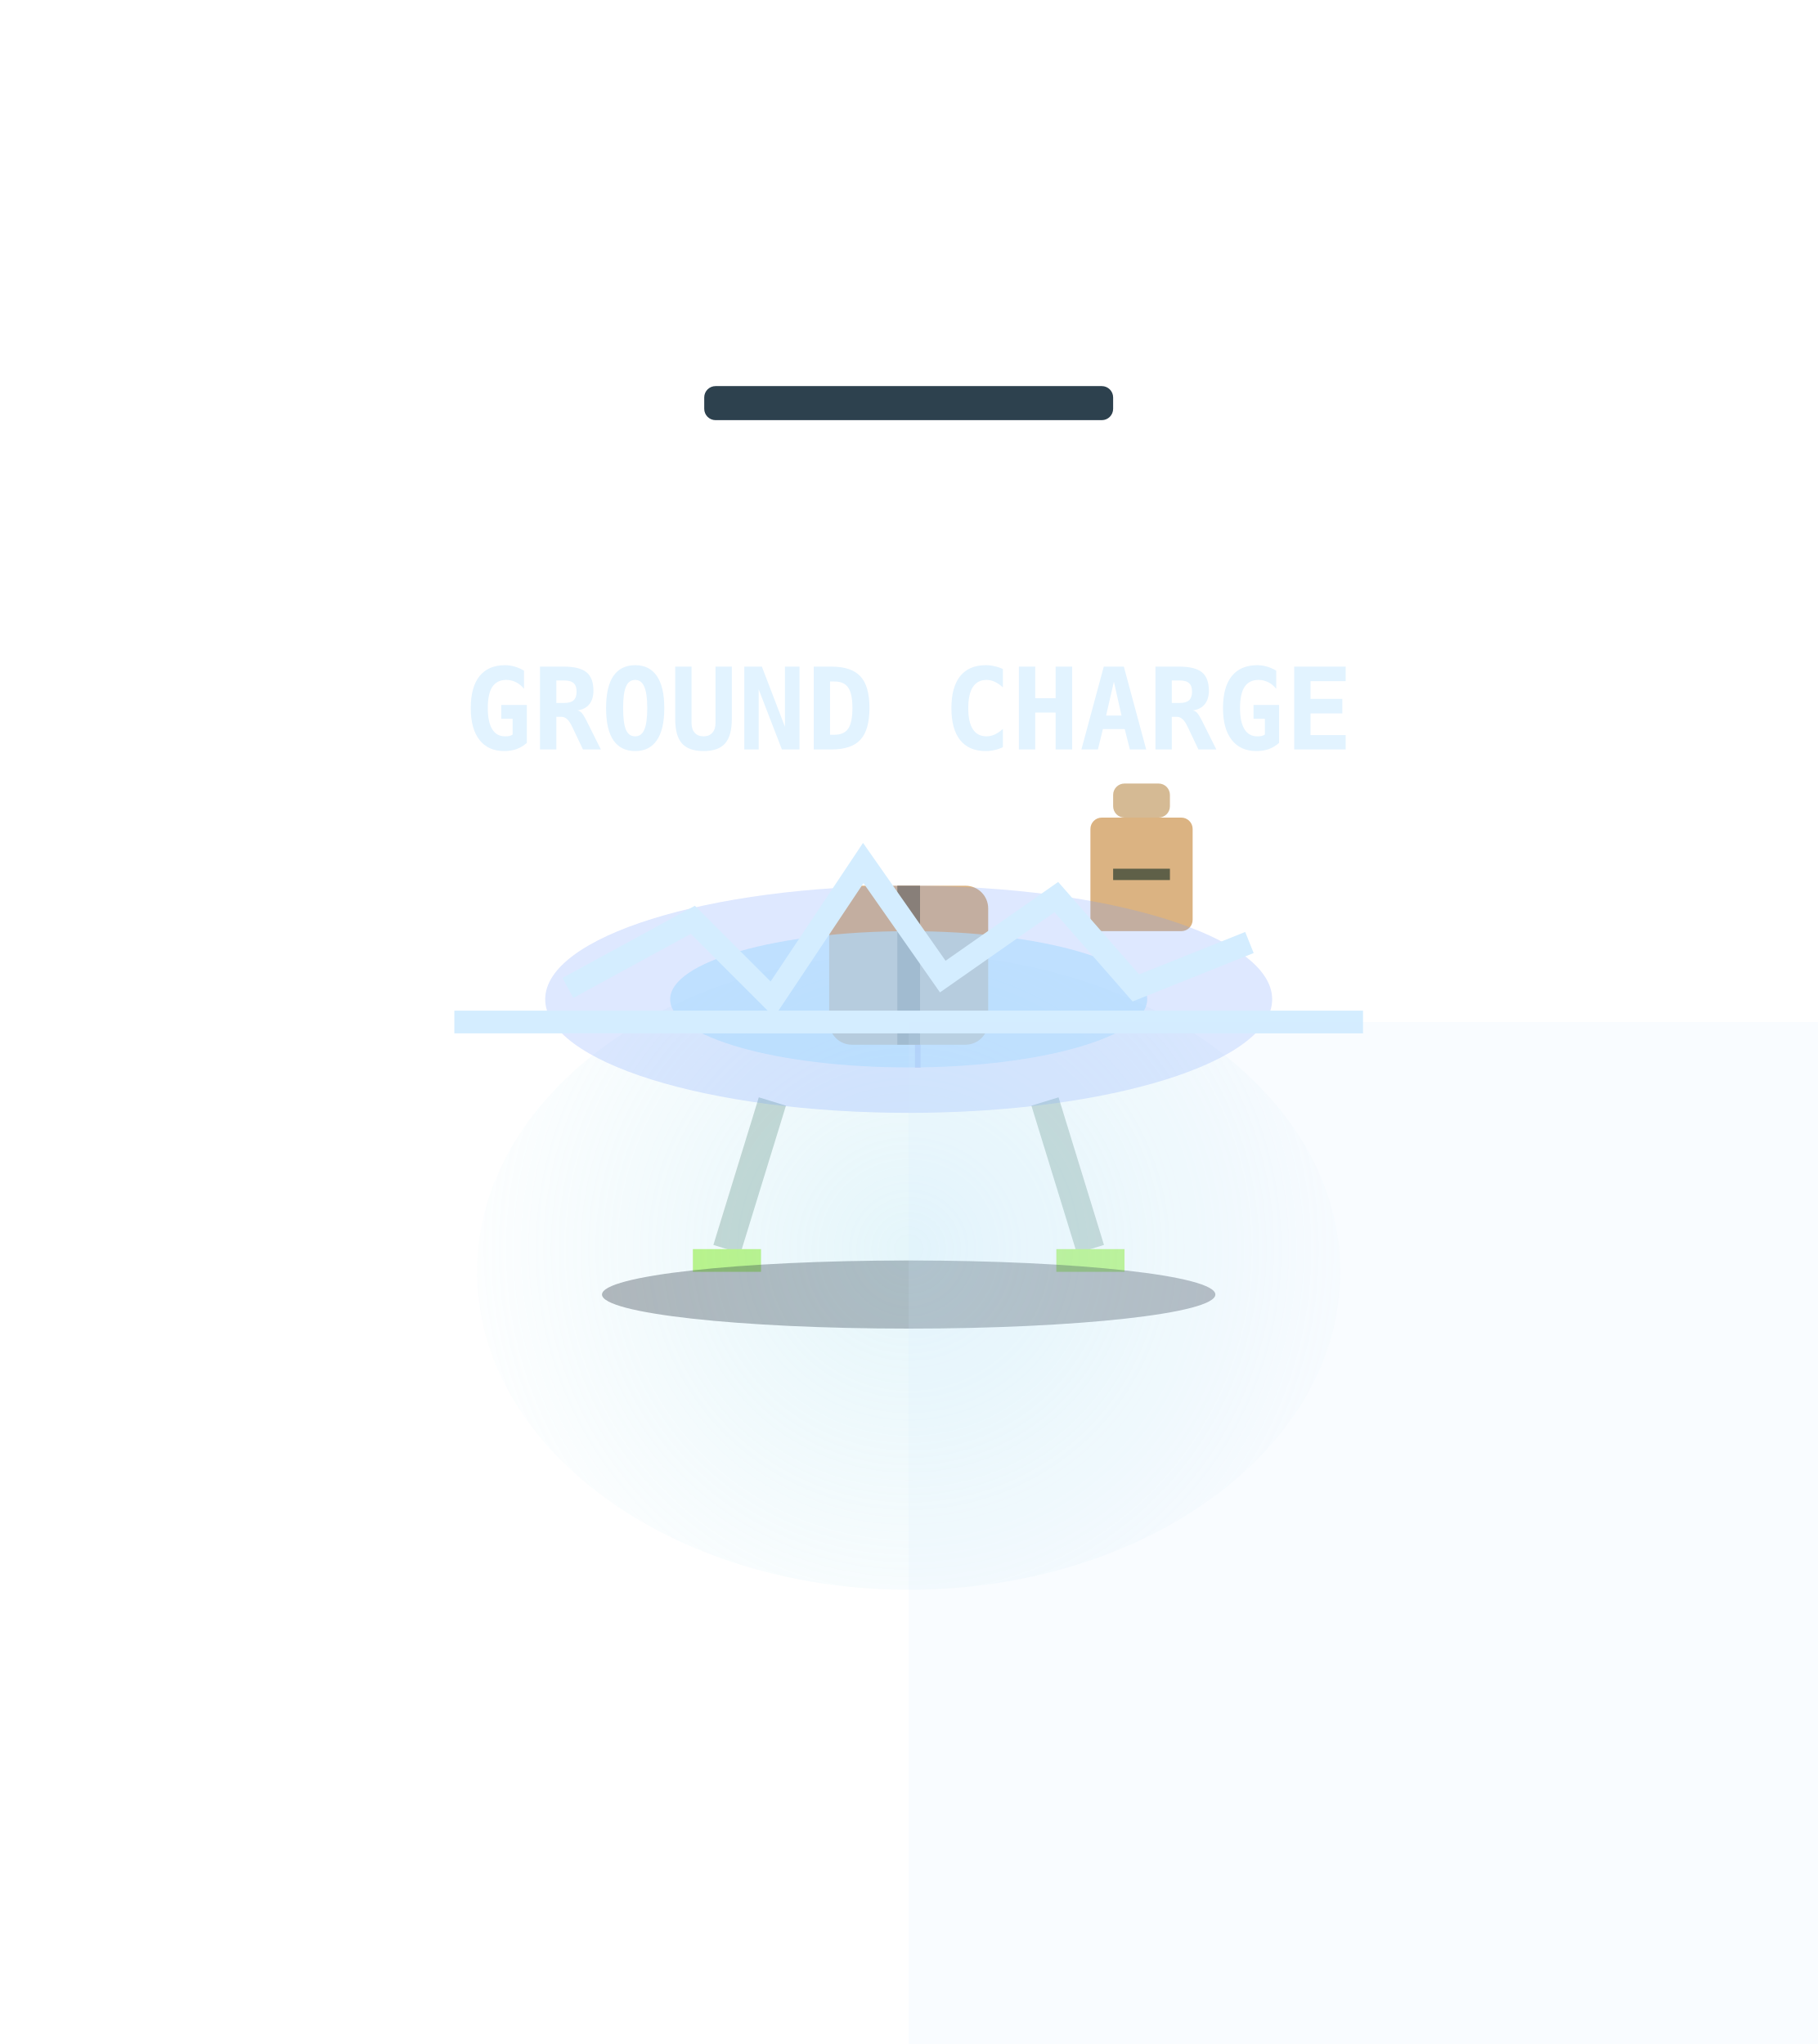
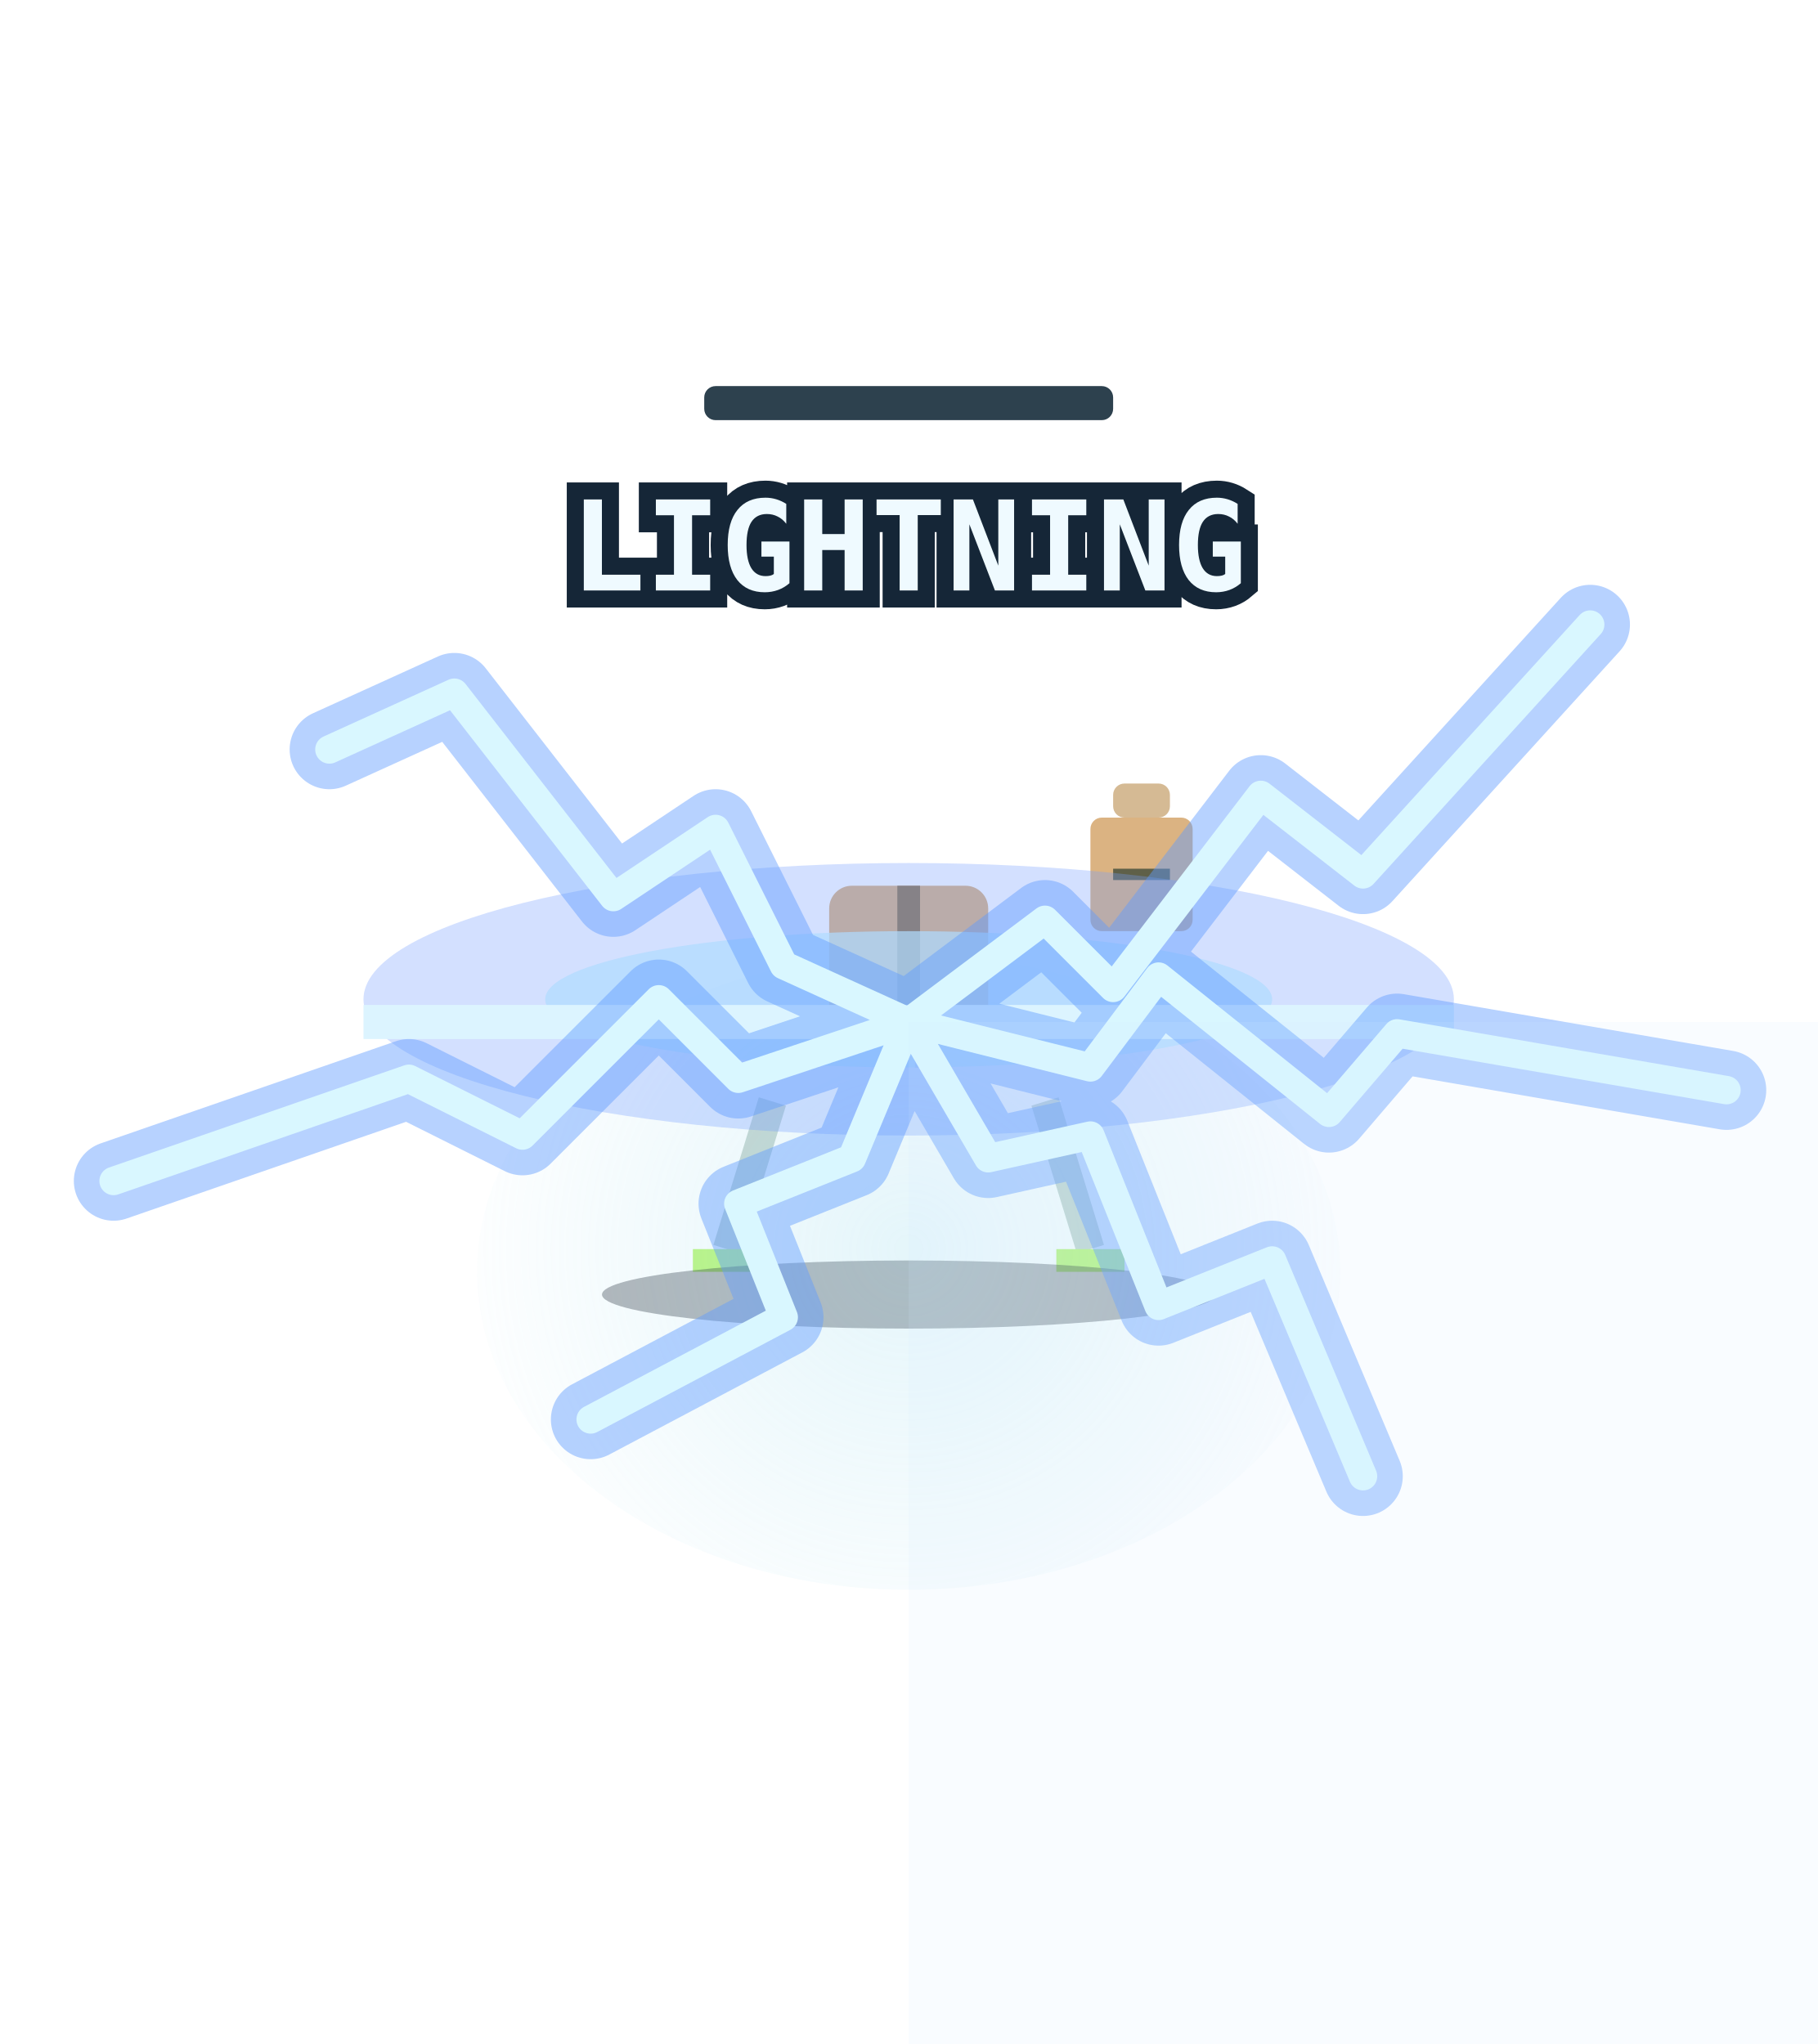
<svg xmlns="http://www.w3.org/2000/svg" viewBox="-80 -90 160 180" overflow="visible">
  <defs>
    <radialGradient id="thrust-glow" gradientUnits="userSpaceOnUse" fx="0" fy="20" cx="0" cy="20" r="43" fr="1">
      <stop offset="0" stop-color="#98daed40" />
      <stop offset="1" stop-color="#98daed00" />
    </radialGradient>
  </defs>
  <style>
    .zeta-tip[data-negative="true"] { fill: #ff8499; }
  </style>
  <g id="star-small">
    <rect width=".9" height=".9" fill="#d4cbea" />
  </g>
  <g id="star-large">
    <rect width="1.8" height="1.8" fill="#d4cbea" />
    <path d="M-3 .8H4 M.8 -3V4" fill="none" stroke="#cabce8" stroke-width=".5" />
  </g>
  <g id="gear" fill="none">
    <path d="M-12 7L-16 20 M12 7L16 20" stroke="#c7d6d0" stroke-width="2.5" />
    <path d="M-19 21H-13 M13 21H19" stroke="#bdf77d" stroke-width="2" />
  </g>
  <g id="ship-shadow">
    <ellipse cy="24" rx="27" ry="3" fill="#151d2955" />
  </g>
  <g id="vertical-thrust">
    <ellipse cy="22" rx="38" ry="28" fill="url(#thrust-glow)" />
    <ellipse data-wave="0" fill="none" stroke="#98daed" />
    <ellipse data-wave="1" fill="none" stroke="#bdf77d" />
    <ellipse data-wave="2" fill="none" stroke="#98daed" />
    <ellipse data-wave="3" fill="none" stroke="#bdf77d" />
  </g>
  <g id="horizontal-thrust" fill="none" stroke="#98daed" stroke-width="1.5">
    <ellipse data-wave="0" />
    <ellipse data-wave="1" />
    <ellipse data-wave="2" />
  </g>
  <g id="carried-order" font-family="monospace" text-anchor="middle">
    <rect x="16" y="-18" width="9" height="10" rx="1" fill="#dbb382" />
    <rect x="18" y="-21" width="5" height="3" rx="1" fill="#d5ba94" />
    <path d="M18 -13H23" stroke="#5f6048" />
    <text class="zeta-tip" data-tip="" x="21" y="-30" fill="#c8f8a0" font-size="12" font-weight="bold" />
    <text data-destination="" y="-46" fill="#c8f8a0" font-size="9" />
  </g>
  <g id="waiting-order" font-family="monospace" text-anchor="middle">
    <rect x="-7" y="-12" width="14" height="14" rx="2" fill="#dbb382" />
    <path d="M0 -12V2" stroke="#8e754f" stroke-width="2" />
    <text class="zeta-tip" data-tip="" y="-22" fill="#bdf77d" font-size="12" font-weight="bold" />
    <text data-count="" y="15" fill="#e9d2af" font-size="9" />
  </g>
  <g id="service" font-family="monospace" text-anchor="middle">
    <g data-dwell="">
      <rect x="-18" y="-56" width="36" height="3" rx="1" fill="#2d414e" />
      <rect data-progress="" x="-18" y="-56" height="3" rx="1" fill="#bdf77d" />
    </g>
    <text data-refuel="" y="-66" fill="#98daed" font-size="10" font-weight="bold" />
  </g>
  <g id="particle" data-crash-colors="#ffd297,#ff918f,#dabaff" data-service-color="#bdf77d">
    <rect width="1" height="1" rx=".25" />
  </g>
  <g id="crash-message" font-family="monospace" text-anchor="middle">
    <text x="640" y="420" fill="#f4c2ce" font-size="22" font-weight="bold">SAUCER LOST</text>
    <text data-message="" x="640" y="449" fill="#c7b6d4" font-size="10" />
  </g>
  <g id="storm-rain">
    <path d="" fill="none" stroke="#70baff" stroke-width="1.4" stroke-linecap="round" />
  </g>
  <g id="lightning-bolt" fill="none" stroke-linejoin="round" stroke-linecap="round">
    <path d="" stroke="#769dff" stroke-width="14" opacity=".22" />
    <path d="" stroke="#92cfff" stroke-width="5" />
    <path d="" stroke="#f0fbff" stroke-width="2" />
  </g>
  <g id="lightning-warning">
-     <ellipse cy="-2" rx="32" ry="10" fill="#749dff" opacity=".24" />
-     <ellipse cy="-2" rx="21" ry="6" fill="#afdbff" opacity=".65" />
-     <path d="M-30 -3L-19 -9L-12 -2L-4 -14L3 -4L13 -11L20 -3L30 -7" fill="none" stroke="#d4edff" stroke-width="2" />
-     <path d="M-40 0H40" stroke="#d4edff" stroke-width="2" />
-     <text y="-24" fill="#e2f3ff" font-family="monospace" font-size="10" font-weight="bold" text-anchor="middle">GROUND CHARGE</text>
+     <ellipse cy="-2" rx="48" ry="12" fill="#749dff" opacity=".32" />
+     <ellipse cy="-2" rx="32" ry="6" fill="#afdbff" opacity=".7" />
+     <path d="M-48 0H48" stroke="#dcf4ff" stroke-width="3" />
+     <text data-warning-label="" y="-38" fill="#effaff" stroke="#152637" stroke-width="3" paint-order="stroke" font-family="monospace" font-size="11" font-weight="bold" text-anchor="middle">LIGHTNING</text>
+   </g>
+   <g id="lightning-arcs" fill="none" stroke-linejoin="round" stroke-linecap="round">
+     <path d="M0 0L12 -9L18 -3L31 -20L40 -13L60 -35 M0 0L16 4L22 -4L37 8L43 1L72 6 M0 0L7 12L16 10L22 25L32 21L40 40 M0 0L-11 -5L-17 -17L-26 -11L-40 -29L-51 -24 M0 0L-15 5L-22 -2L-34 10L-44 5L-70 14 M0 0L-5 12L-15 16L-11 26L-28 35" stroke="#5f9bff" stroke-width="7" opacity=".45" />
+     <path d="M0 0L12 -9L18 -3L31 -20L40 -13L60 -35 M0 0L16 4L22 -4L37 8L43 1L72 6 M0 0L7 12L16 10L22 25L32 21L40 40 M0 0L-11 -5L-17 -17L-26 -11L-40 -29L-51 -24 M0 0L-15 5L-22 -2L-34 10L-44 5L-70 14 M0 0L-5 12L-15 16L-11 26L-28 35" stroke="#d9f7ff" stroke-width="2.5" />
  </g>
  <g id="lightning-flash">
    <rect x="0" y="0" width="1280" height="760" fill="#d2e8ff" opacity=".13" />
  </g>
</svg>
